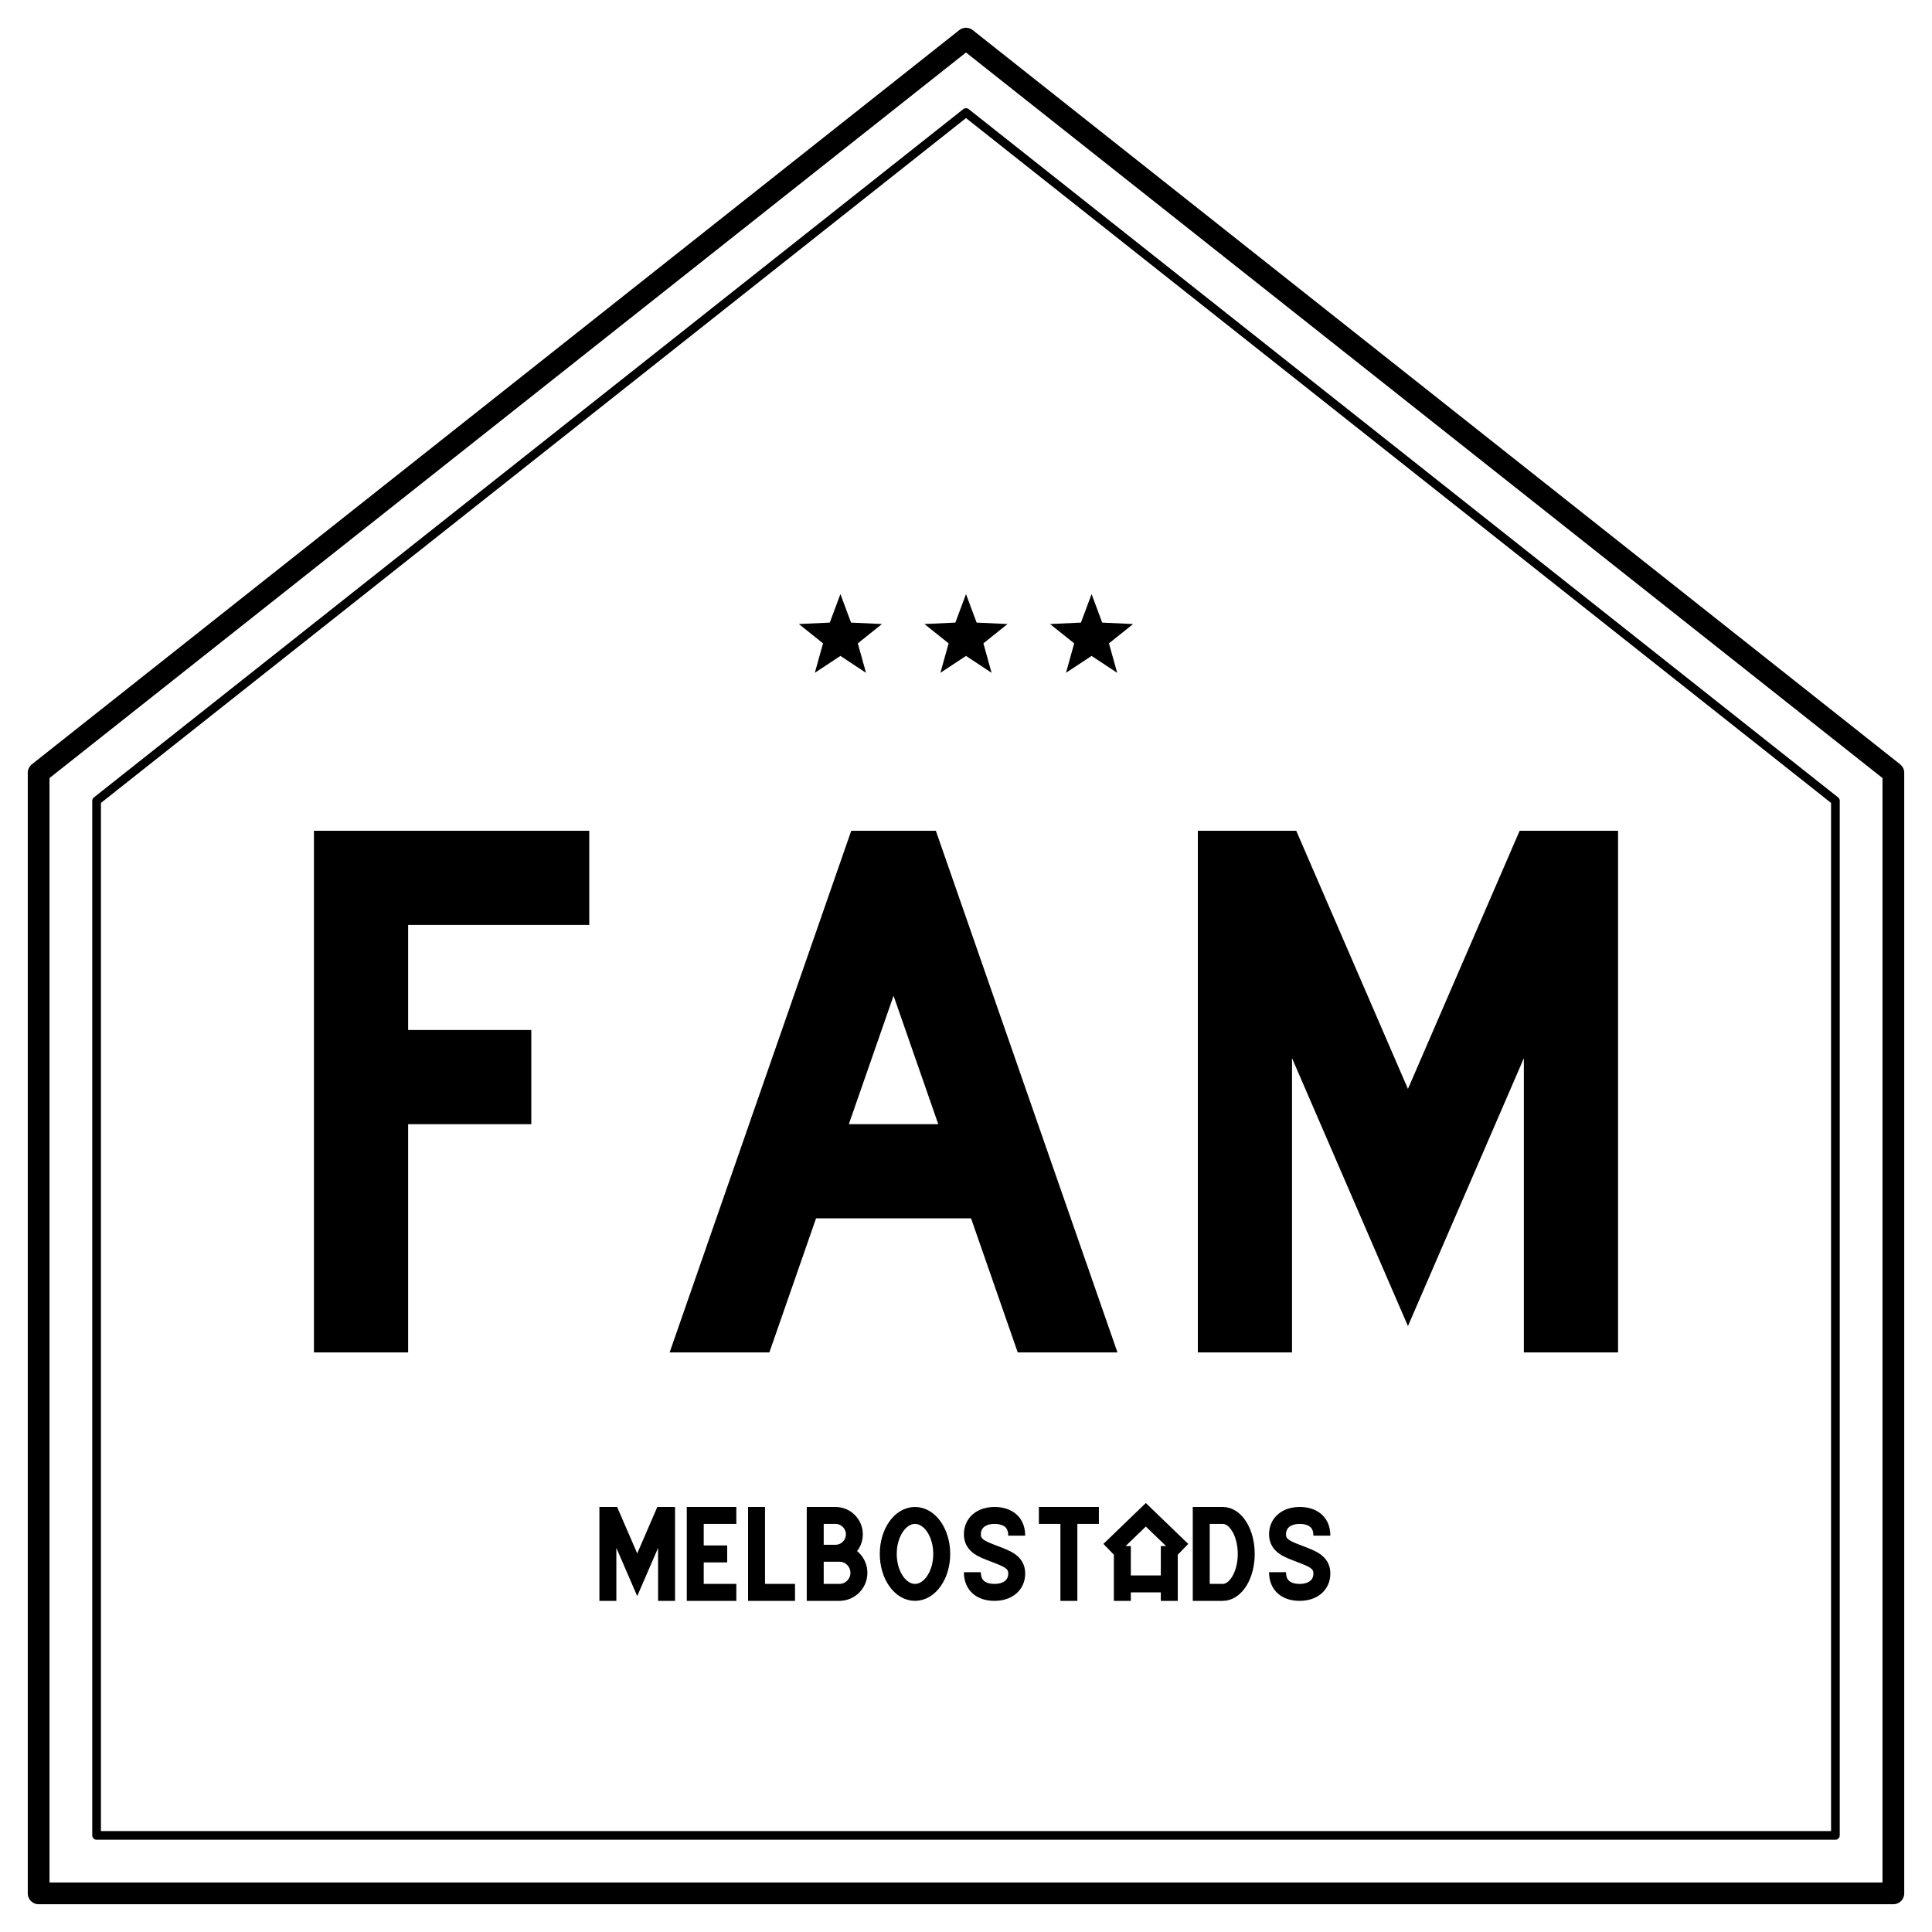
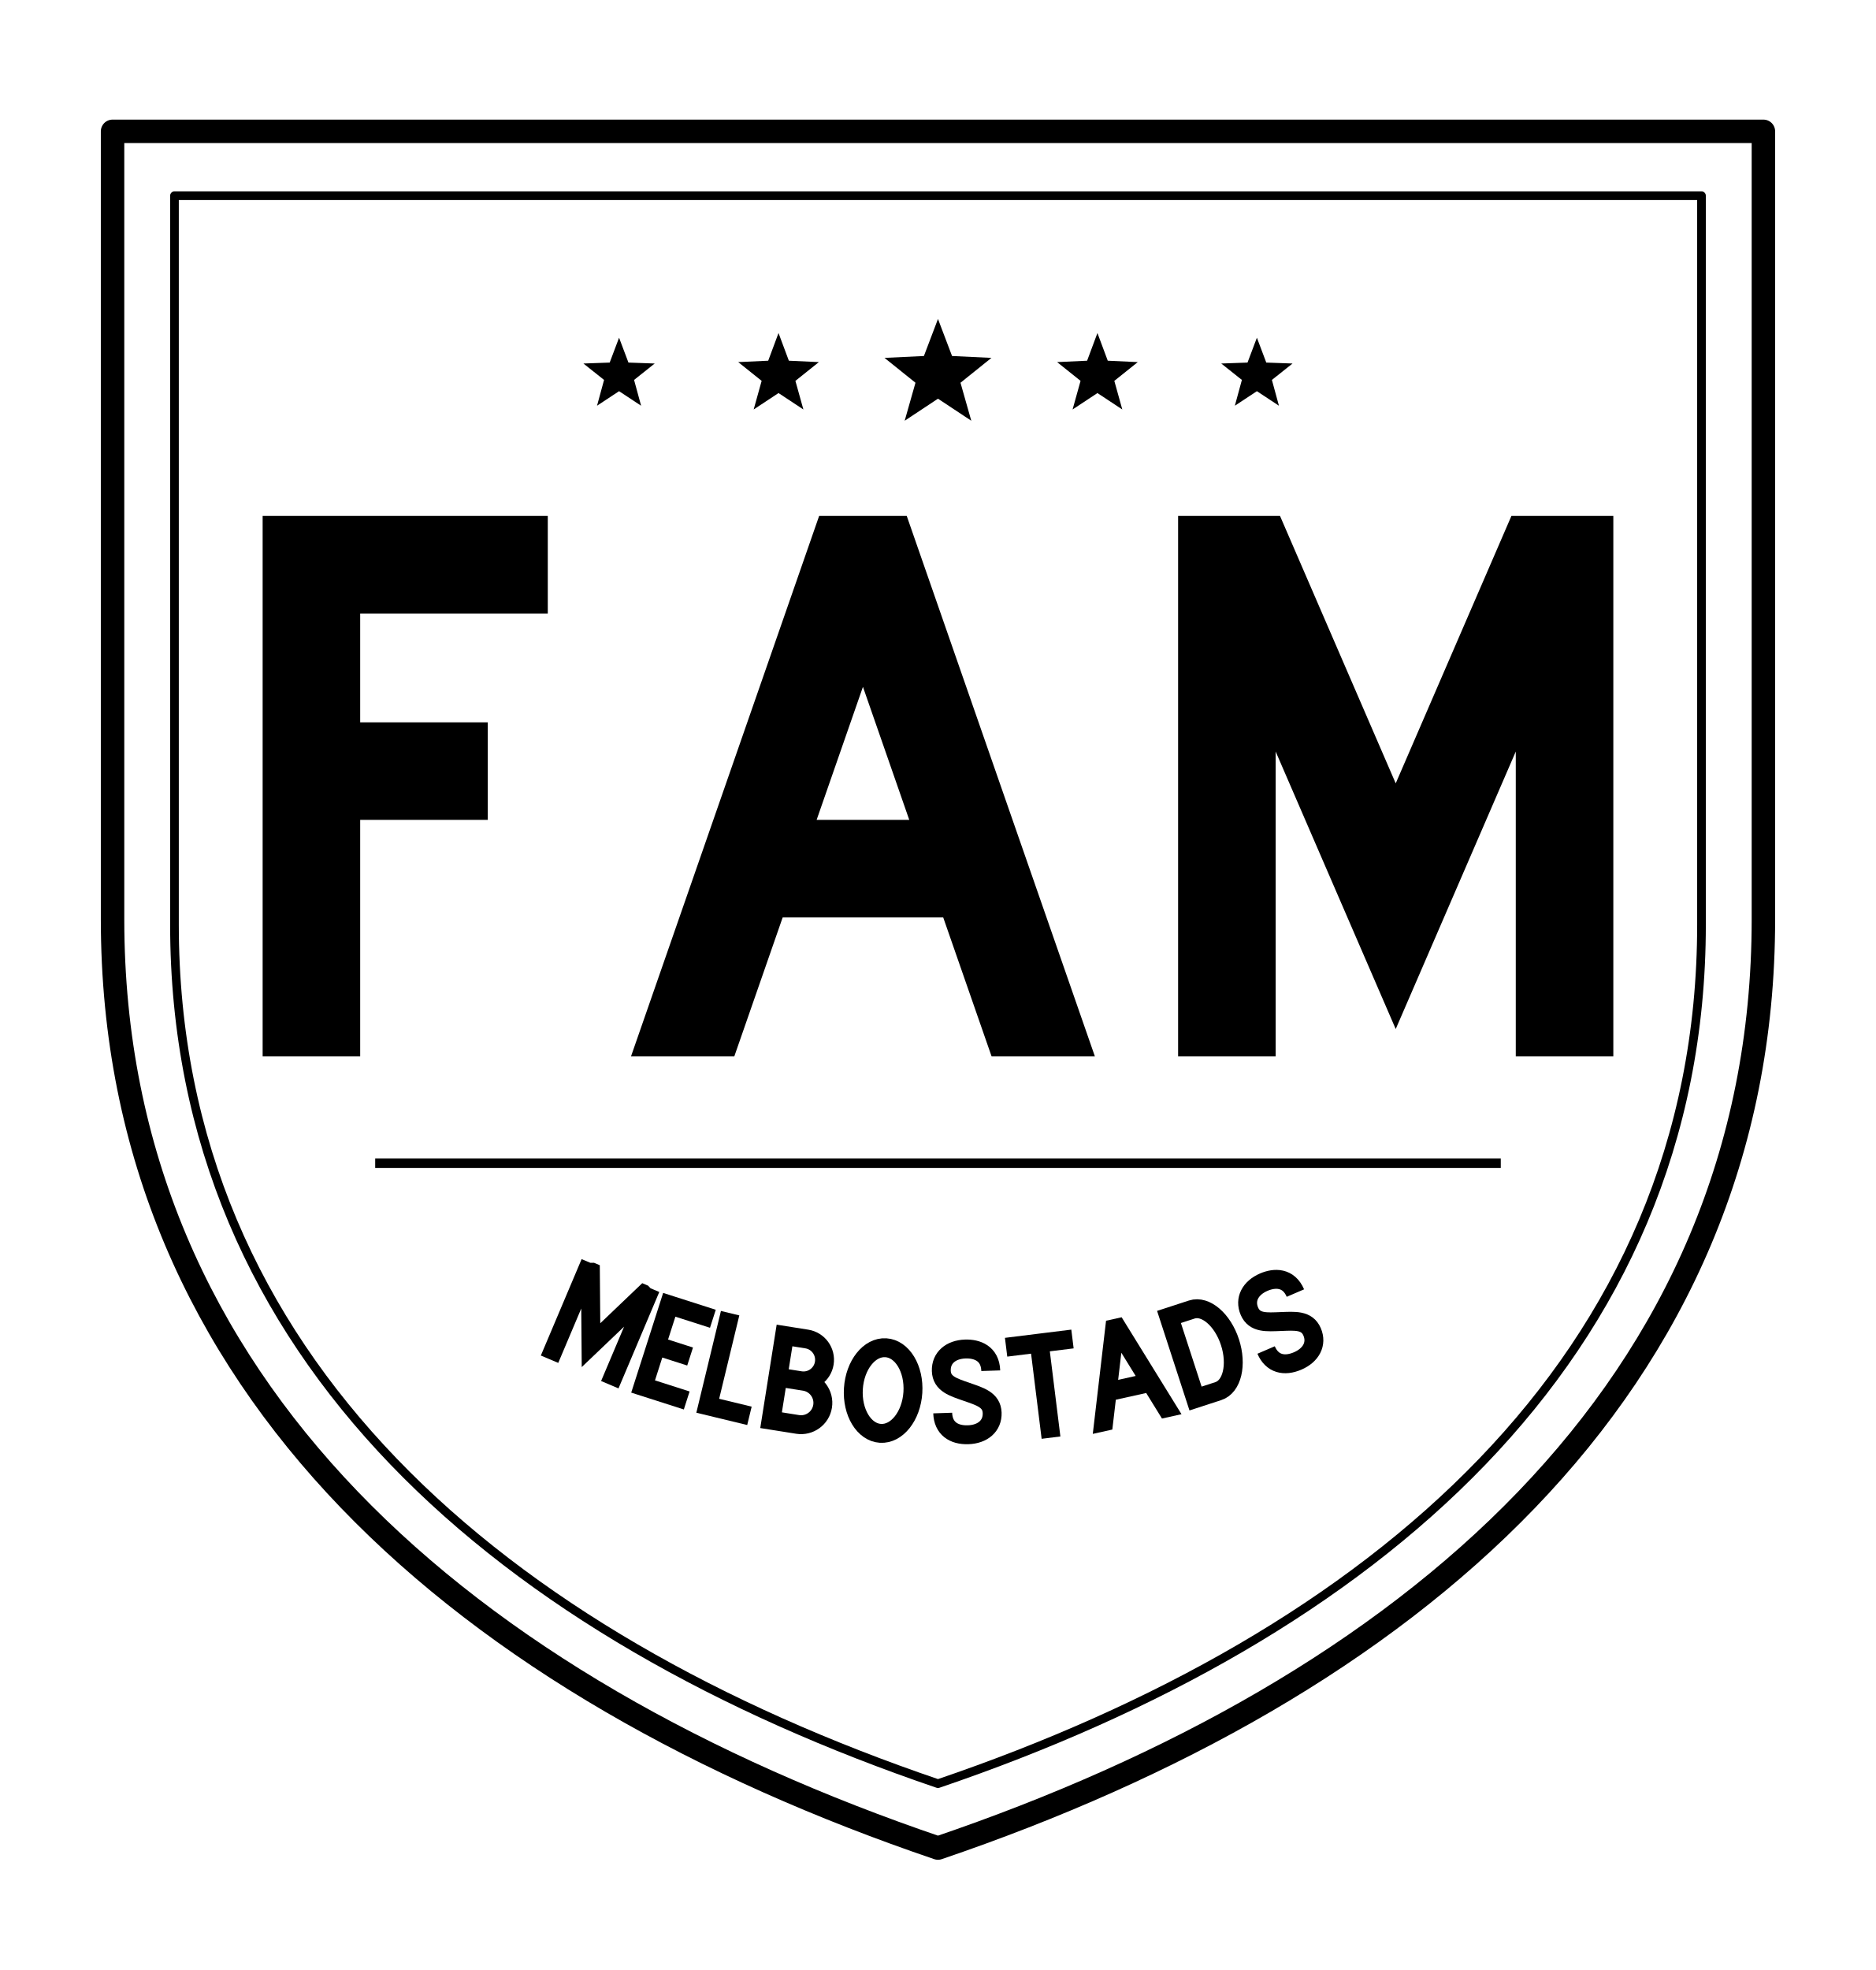
- <svg xmlns="http://www.w3.org/2000/svg" viewBox="0 0 400 400" role="img" aria-label="FAM — The Melbostads">
+ <svg xmlns="http://www.w3.org/2000/svg" viewBox="0 0 400 420" role="img" aria-label="FAM — The Melbostads">
  <defs>
    <clipPath id="c">
      <rect x="-10" y="0" width="200" height="72" />
    </clipPath>
    <clipPath id="c2">
-       <rect x="-10" y="0" width="600" height="72" />
+       <rect x="-10" y="-1" width="200" height="74" />
    </clipPath>
  </defs>
-   <polygon points="200.0,8.0 392.0,160.0 392.0,392.0 8.0,392.0 8.0,160.0" fill="none" stroke="#000" stroke-width="4.5" stroke-linejoin="round" />
-   <polygon points="200.0,23.3 380.0,165.8 380.0,380.0 20.0,380.0 20.0,165.8" fill="none" stroke="#000" stroke-width="1.8" stroke-linejoin="round" />
-   <polygon points="174.0,123.0 176.2,128.9 182.6,129.2 177.6,133.2 179.3,139.3 174.0,135.8 168.7,139.3 170.4,133.2 165.4,129.2 171.8,128.9" fill="#000" />
-   <polygon points="200.0,123.0 202.2,128.9 208.6,129.2 203.6,133.2 205.3,139.3 200.0,135.8 194.7,139.3 196.4,133.2 191.4,129.2 197.8,128.9" fill="#000" />
-   <polygon points="226.0,123.0 228.2,128.9 234.6,129.2 229.6,133.2 231.3,139.3 226.0,135.8 220.7,139.3 222.4,133.2 217.4,129.2 223.8,128.9" fill="#000" />
-   <g transform="translate(65.0 172) scale(1.5)" fill="none" stroke="#000" stroke-width="13" stroke-linejoin="miter" stroke-miterlimit="10">
+   <path d="M24,28H376V196C376,296 300,360 200,394C100,360 24,296 24,196Z" fill="none" stroke="#000" stroke-width="5" stroke-linejoin="round" />
+   <path d="M24,28H376V196C376,296 300,360 200,394C100,360 24,296 24,196Z" transform="translate(200 211) scale(0.925) translate(-200 -211)" fill="none" stroke="#000" stroke-width="2" stroke-linejoin="round" />
+   <polygon points="132.0,72.0 134.0,77.3 139.6,77.5 135.2,81.0 136.7,86.5 132.0,83.4 127.3,86.5 128.8,81.0 124.4,77.5 130.0,77.3" fill="#000" />
+   <polygon points="166.0,71.0 168.2,76.9 174.6,77.2 169.6,81.2 171.3,87.3 166.0,83.8 160.7,87.3 162.4,81.2 157.4,77.2 163.8,76.9" fill="#000" />
+   <polygon points="200.0,68.0 203.0,75.9 211.4,76.3 204.8,81.6 207.1,89.7 200.0,85.0 192.9,89.7 195.2,81.6 188.6,76.3 197.0,75.9" fill="#000" />
+   <polygon points="234.0,71.0 236.2,76.9 242.6,77.2 237.6,81.2 239.3,87.3 234.0,83.8 228.7,87.3 230.4,81.2 225.4,77.2 231.8,76.9" fill="#000" />
+   <polygon points="268.0,72.0 270.0,77.3 275.6,77.5 271.2,81.0 272.7,86.5 268.0,83.4 263.3,86.5 264.8,81.0 260.4,77.5 266.0,77.3" fill="#000" />
+   <g transform="translate(56.0 110) scale(1.6)" fill="none" stroke="#000" stroke-width="13" stroke-linejoin="miter" stroke-miterlimit="10">
    <g clip-path="url(#c)">
      <path transform="translate(0 0)" d="M6.5,0V72M0,6.5H38M0,34.0H30" />
    </g>
    <g clip-path="url(#c)">
      <path transform="translate(52 0)" d="M-0.2,84L28,3L56.2,84M12,47H44" />
    </g>
    <g clip-path="url(#c)">
      <path transform="translate(122 0)" d="M6.5,0V72M51.5,0V72M6.5,0L29,52L51.5,0" />
    </g>
  </g>
-   <g transform="translate(124.1 312) scale(0.27)" fill="none" stroke="#000" stroke-width="13" stroke-linejoin="miter" stroke-miterlimit="10">
-     <g clip-path="url(#c2)">
-       <path transform="translate(0 0)" d="M6.5,0V72M51.5,0V72M6.5,0L29,52L51.5,0" />
+   <path d="M80,248H320" stroke="#000" stroke-width="2" />
+   <g fill="none" stroke="#000" stroke-width="13" stroke-linejoin="miter" stroke-miterlimit="10">
+     <g transform="translate(123.6 292.5) rotate(22.93) scale(0.31) translate(-29.0 -72)">
+       <g clip-path="url(#c2)">
+         <path d="M6.5,0V72M51.5,0V72M6.5,0L29,52L51.5,0" />
+       </g>
    </g>
-     <g clip-path="url(#c2)">
-       <path transform="translate(67 0)" d="M6.5,0V72M0,6.5H38M0,36.0H31M0,65.5H38" />
+     <g transform="translate(140.2 298.7) rotate(17.76) scale(0.31) translate(-19.0 -72)">
+       <g clip-path="url(#c2)">
+         <path d="M6.5,0V72M0,6.5H38M0,36.0H31M0,65.5H38" />
+       </g>
    </g>
-     <g clip-path="url(#c2)">
-       <path transform="translate(114 0)" d="M6.5,0V72M0,65.5H36" />
+     <g transform="translate(153.9 302.5) rotate(13.59) scale(0.31) translate(-18.0 -72)">
+       <g clip-path="url(#c2)">
+         <path d="M6.5,0V72M0,65.5H36" />
+       </g>
    </g>
-     <g clip-path="url(#c2)">
-       <path transform="translate(159 0)" d="M6.5,0V72M0,6.5H22A14.5 14.5 0 0 1 22,35.5H0M0,35.5H25A15 15 0 0 1 25,65.5H0" />
+     <g transform="translate(169.3 305.6) rotate(9.02) scale(0.31) translate(-23.5 -72)">
+       <g clip-path="url(#c2)">
+         <path d="M6.5,0V72M0,6.5H22A14.5 14.5 0 0 1 22,35.5H0M0,35.5H25A15 15 0 0 1 25,65.5H0" />
+       </g>
    </g>
-     <g clip-path="url(#c2)">
-       <path transform="translate(215 0)" d="M27,6.5A20.5 29.5 0 1 1 27,65.5A20.5 29.5 0 1 1 27,6.5Z" />
+     <g transform="translate(187.6 307.6) rotate(3.62) scale(0.31) translate(-27.0 -72)">
+       <g clip-path="url(#c2)">
+         <path d="M27,6.5A20.5 29.5 0 1 1 27,65.5A20.5 29.5 0 1 1 27,6.5Z" />
+       </g>
    </g>
-     <g clip-path="url(#c2)">
-       <path transform="translate(278 0)" d="M42,22C42,10 33,6.5 25,6.5C15,6.5 8,12 8,21C8,30 16,32.5 25,36C34,39.5 42,42 42,51C42,60 35,65.5 25,65.5C15,65.5 8,60.5 8,50" />
+     <g transform="translate(206.5 307.9) rotate(-1.90) scale(0.31) translate(-25.0 -72)">
+       <g clip-path="url(#c2)">
+         <path d="M42,22C42,10 33,6.5 25,6.5C15,6.5 8,12 8,21C8,30 16,32.5 25,36C34,39.5 42,42 42,51C42,60 35,65.5 25,65.5C15,65.5 8,60.5 8,50" />
+       </g>
    </g>
-     <g clip-path="url(#c2)">
-       <path transform="translate(337 0)" d="M0,6.5H46M23,0V72" />
+     <g transform="translate(224.1 306.5) rotate(-7.07) scale(0.31) translate(-23.0 -72)">
+       <g clip-path="url(#c2)">
+         <path d="M0,6.5H46M23,0V72" />
+       </g>
    </g>
-     <g>
-       <path transform="translate(392 0)" d="M-1,33L27,6L55,33M9,30V72M45,30V72M9,59H45" />
+     <g transform="translate(242.4 303.3) rotate(-12.51) scale(0.31) translate(-28.0 -72)">
+       <g clip-path="url(#c2)">
+         <path d="M-0.2,84L28,3L56.2,84M12,47H44" />
+       </g>
    </g>
-     <g clip-path="url(#c2)">
-       <path transform="translate(455 0)" d="M6.5,0V72M0,6.5H23A18 29.5 0 0 1 23,65.5H0" />
+     <g transform="translate(260.7 298.4) rotate(-18.03) scale(0.31) translate(-24.0 -72)">
+       <g clip-path="url(#c2)">
+         <path d="M6.5,0V72M0,6.5H23A18 29.5 0 0 1 23,65.5H0" />
+       </g>
    </g>
-     <g clip-path="url(#c2)">
-       <path transform="translate(512 0)" d="M42,22C42,10 33,6.5 25,6.5C15,6.5 8,12 8,21C8,30 16,32.5 25,36C34,39.5 42,42 42,51C42,60 35,65.5 25,65.5C15,65.5 8,60.5 8,50" />
+     <g transform="translate(277.5 292.0) rotate(-23.29) scale(0.31) translate(-25.0 -72)">
+       <g clip-path="url(#c2)">
+         <path d="M42,22C42,10 33,6.5 25,6.5C15,6.5 8,12 8,21C8,30 16,32.5 25,36C34,39.5 42,42 42,51C42,60 35,65.5 25,65.5C15,65.5 8,60.5 8,50" />
+       </g>
    </g>
  </g>
</svg>
